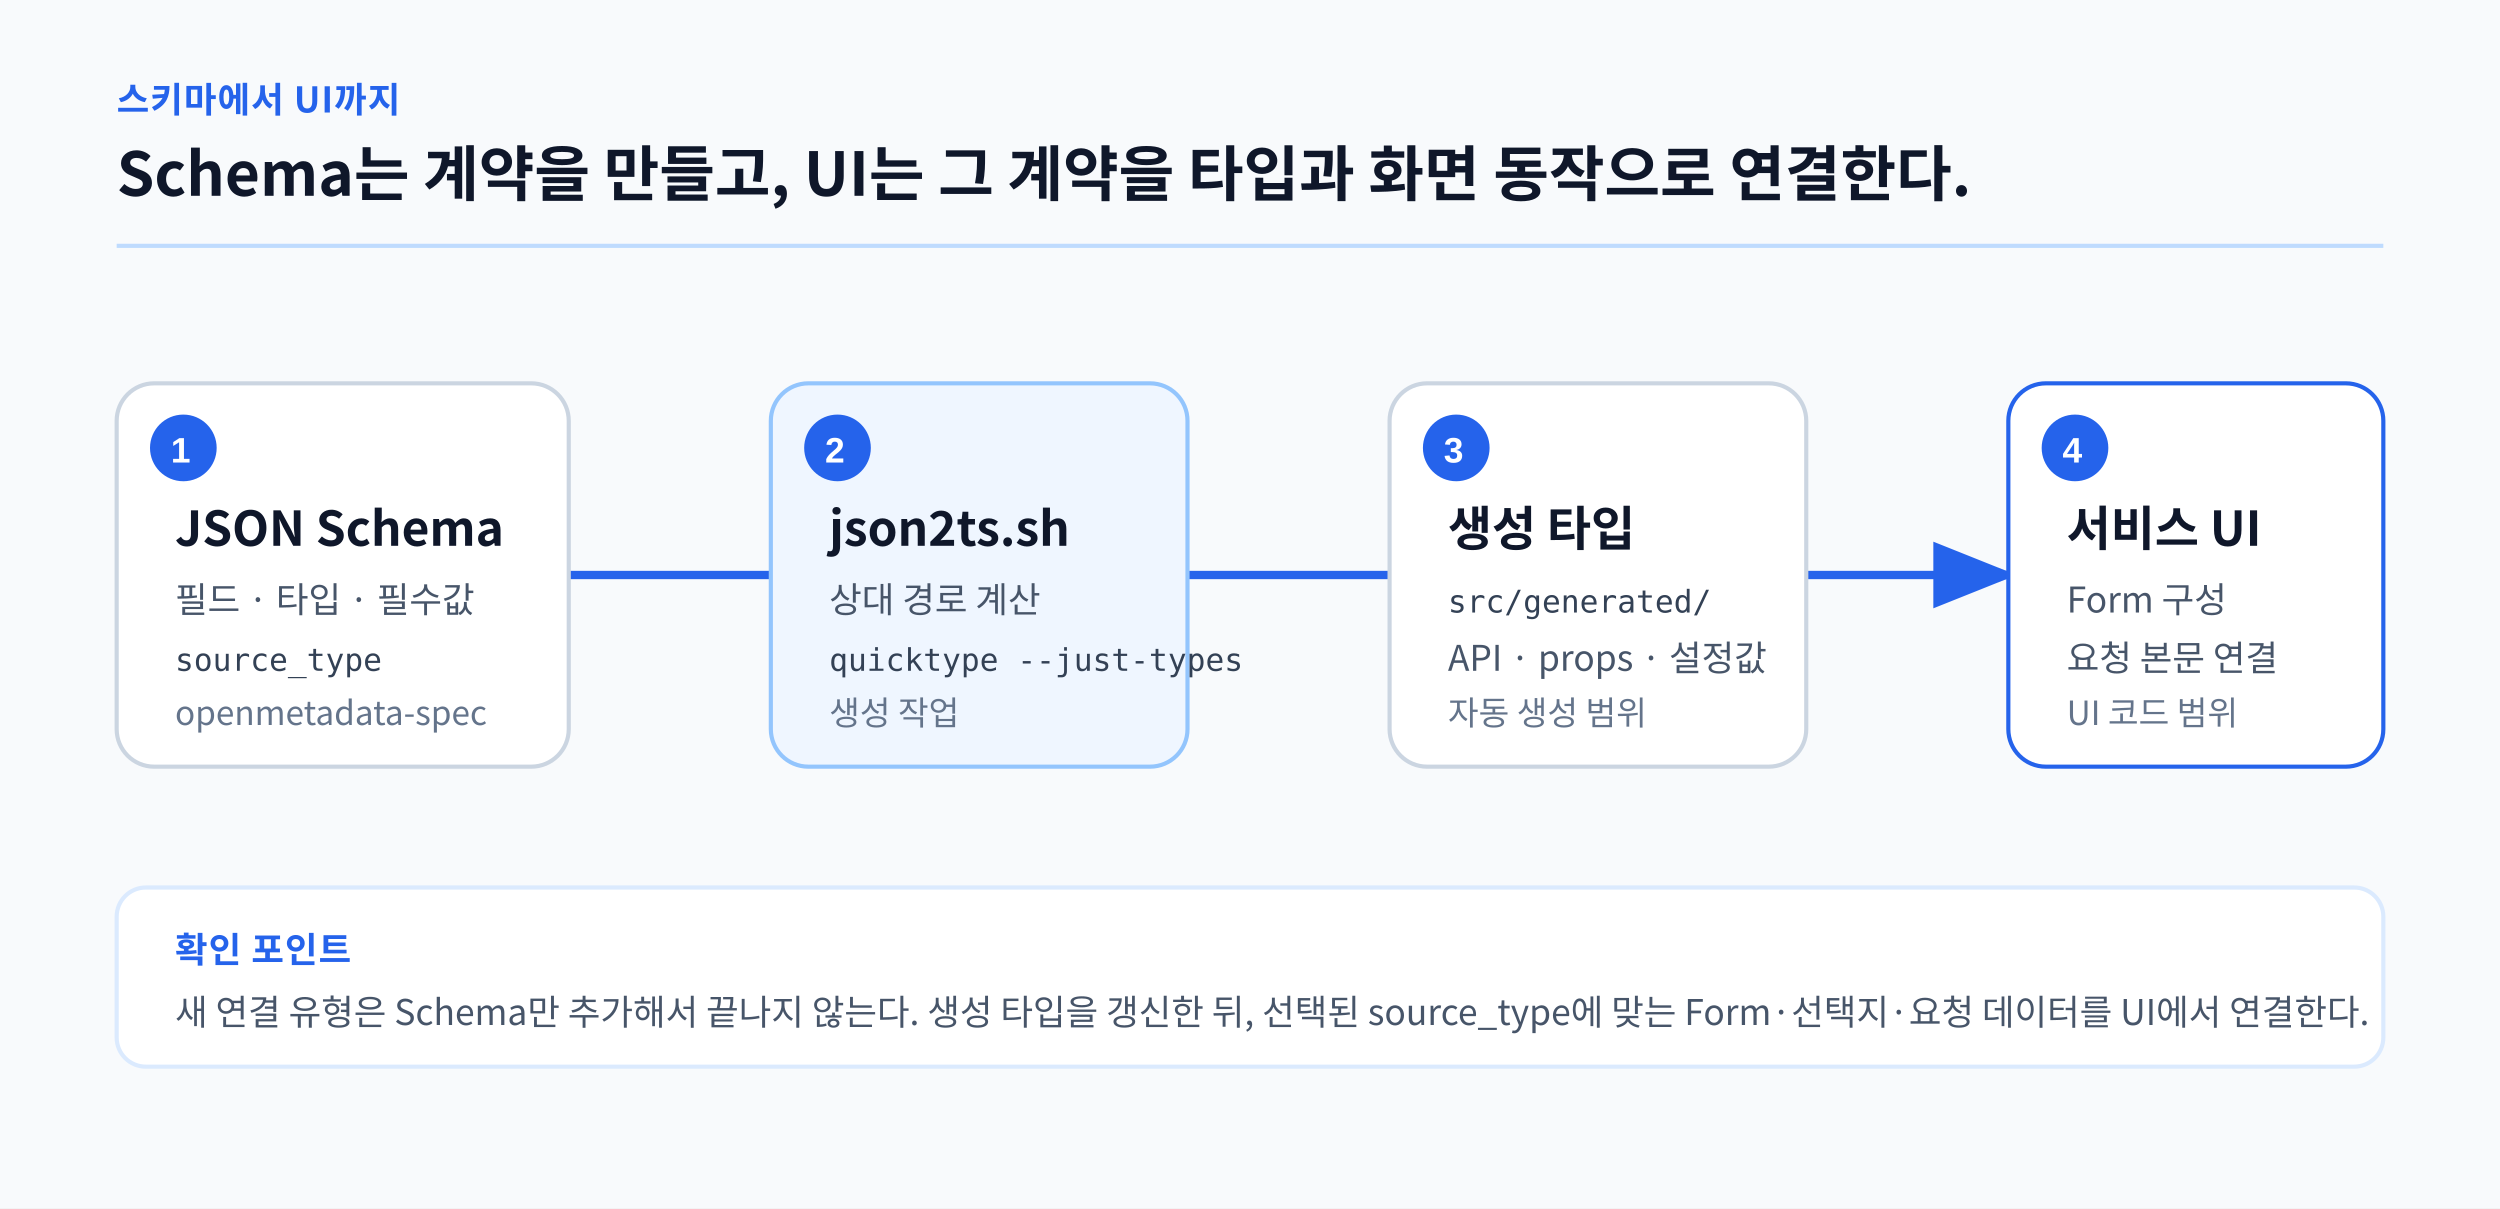
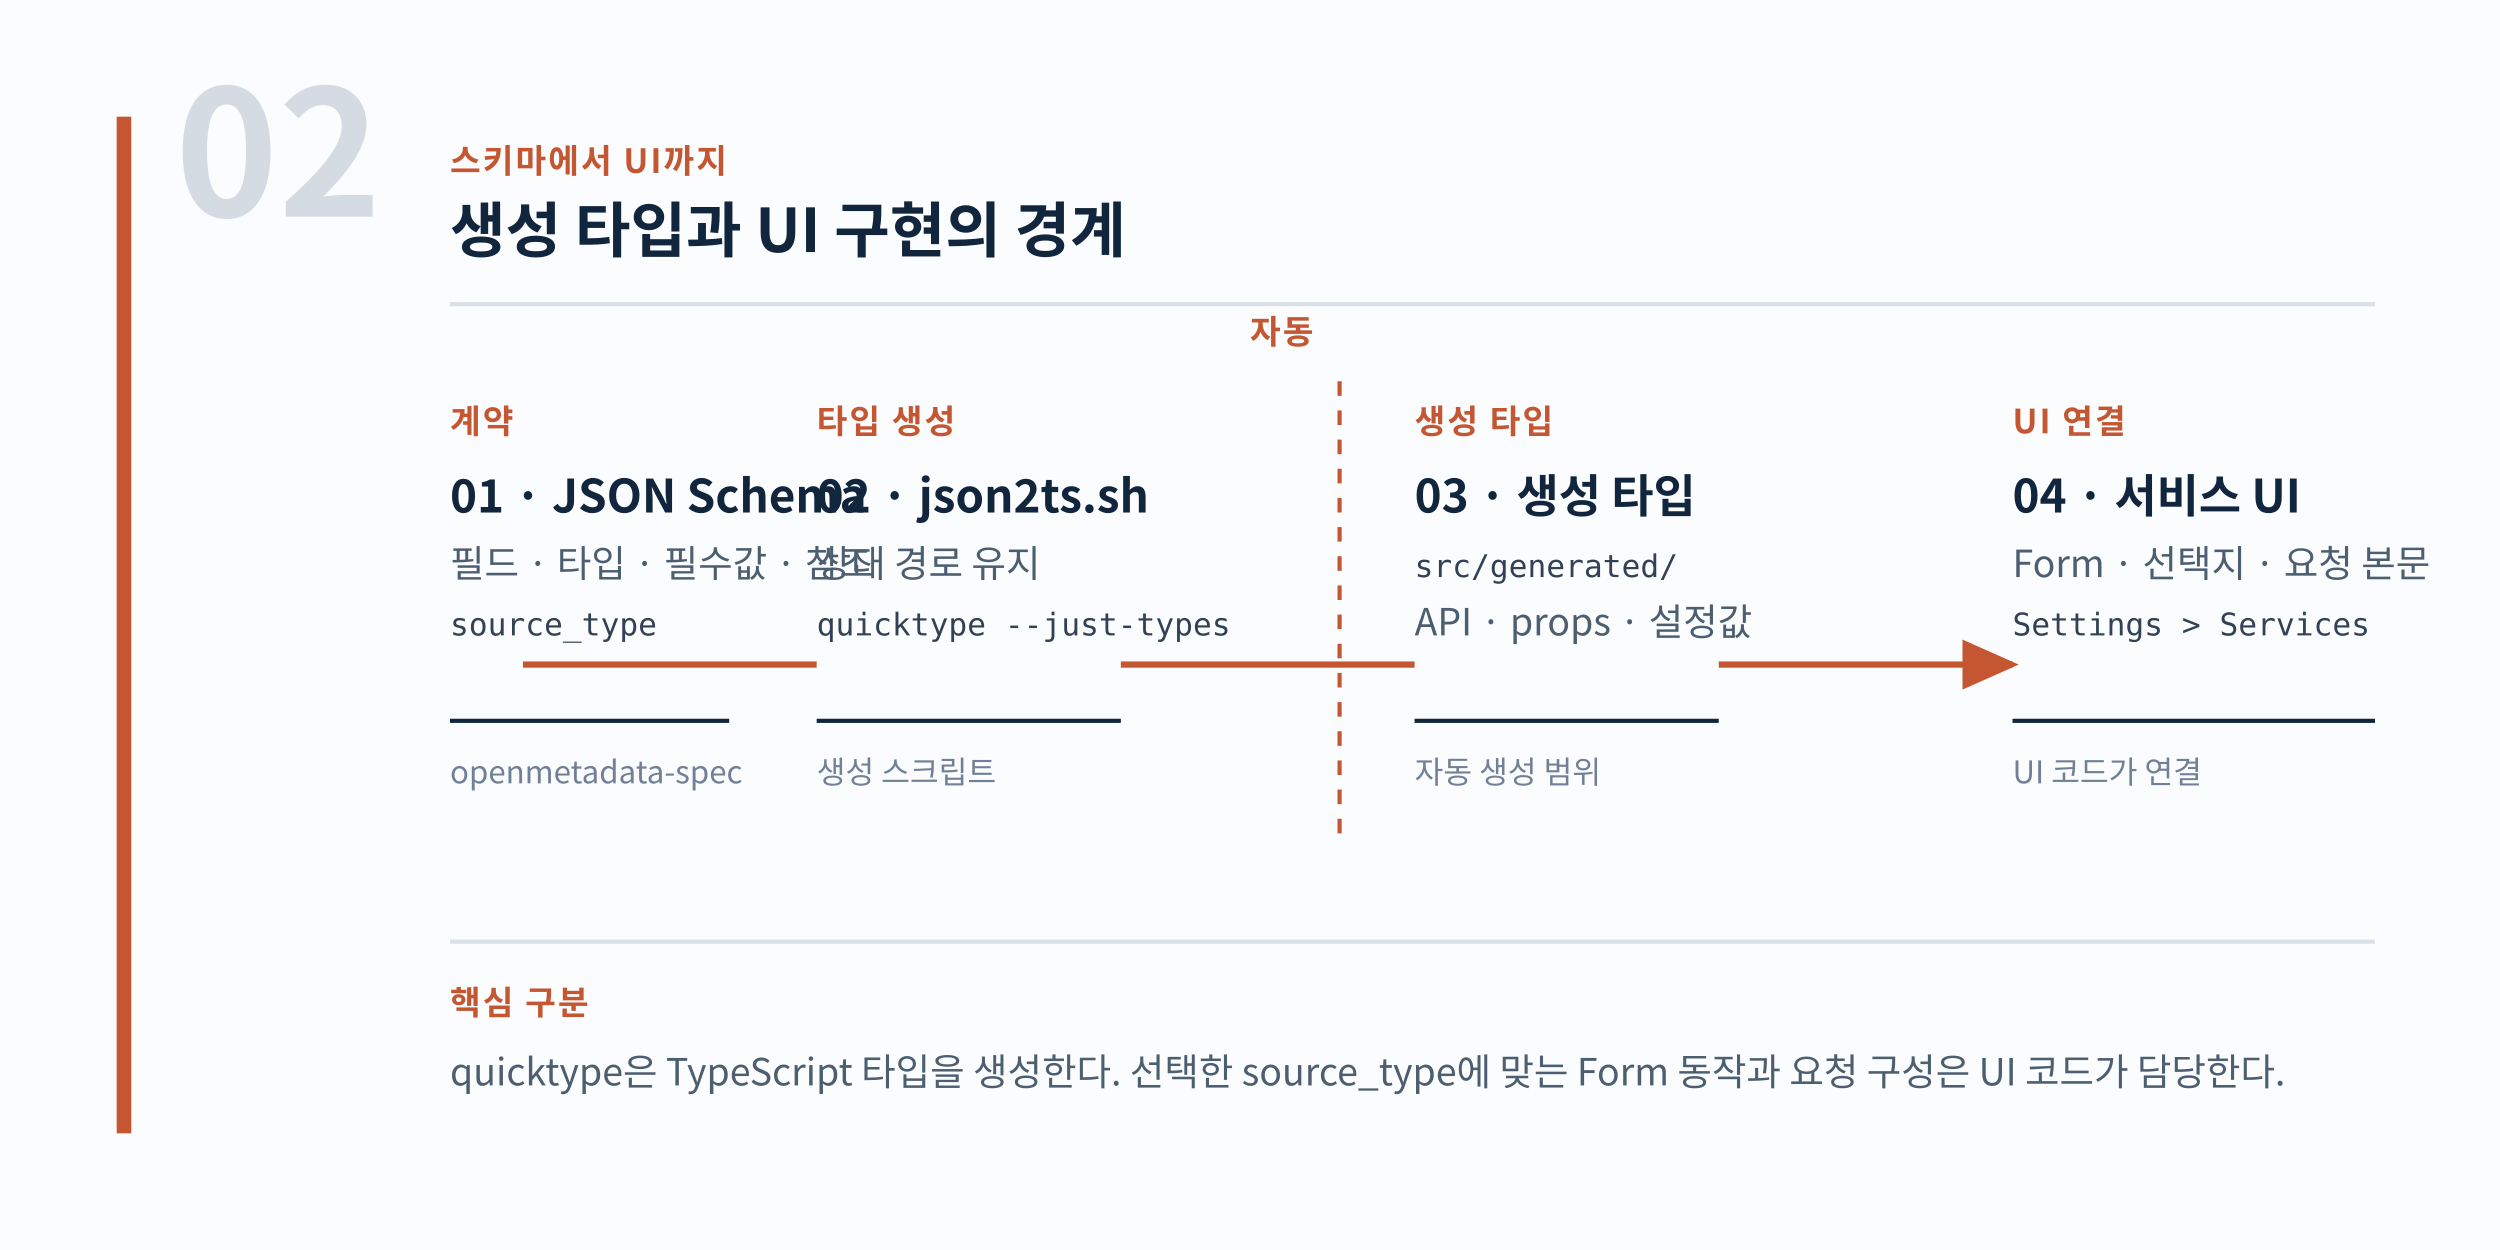
- <svg xmlns="http://www.w3.org/2000/svg" width="1200" height="580" viewBox="0 0 1200 580" role="img" aria-label="JSON Schema에서 생성 타입과 서비스 설정 UI까지의 연결 흐름">
+ <svg xmlns="http://www.w3.org/2000/svg" width="1200" height="600" viewBox="0 0 1200 600" role="img" aria-label="JSON Schema에서 생성 타입과 서비스 설정 UI까지의 경계와 흐름">
  <defs>
-     <marker id="arrow" markerWidth="11" markerHeight="11" refX="9" refY="4" orient="auto">
-       <path d="M0,0 L0,8 L10,4 z" fill="#2563eb" />
+     <marker id="arrow" markerWidth="10" markerHeight="10" refX="8" refY="4" orient="auto">
+       <path d="M0,0 L0,8 L9,4 z" fill="#c45732" />
    </marker>
    <style>
-       .title{font-family:'Apple SD Gothic Neo','Noto Sans CJK KR',Arial,sans-serif;font-size:29px;font-weight:700;fill:#0f172a}
-       .eyebrow{font-family:'Apple SD Gothic Neo','Noto Sans CJK KR',Arial,sans-serif;font-size:17px;font-weight:700;fill:#2563eb;letter-spacing:.5px}
-       .head{font-family:'Apple SD Gothic Neo','Noto Sans CJK KR',Arial,sans-serif;font-size:23px;font-weight:700;fill:#0f172a}
-       .body{font-family:'Apple SD Gothic Neo','Noto Sans CJK KR',Arial,sans-serif;font-size:17px;fill:#475569}
-       .mono{font-family:Menlo,Consolas,monospace;font-size:15px;fill:#334155}
-       .note{font-family:'Apple SD Gothic Neo','Noto Sans CJK KR',Arial,sans-serif;font-size:16px;fill:#64748b}
+       .n{font-family:'Apple SD Gothic Neo','Noto Sans CJK KR',Arial,sans-serif;fill:#d5dbe3;font-size:84px;font-weight:700}
+       .k{font-family:'Apple SD Gothic Neo','Noto Sans CJK KR',Arial,sans-serif;fill:#c45732;font-size:16px;font-weight:700;letter-spacing:1px}
+       .t{font-family:'Apple SD Gothic Neo','Noto Sans CJK KR',Arial,sans-serif;fill:#11253d;font-size:29px;font-weight:700}
+       .h{font-family:'Apple SD Gothic Neo','Noto Sans CJK KR',Arial,sans-serif;fill:#11253d;font-size:22px;font-weight:700}
+       .b{font-family:'Apple SD Gothic Neo','Noto Sans CJK KR',Arial,sans-serif;fill:#4c5e70;font-size:18px}
+       .m{font-family:Menlo,Consolas,monospace;fill:#334155;font-size:15px}
+       .s{font-family:'Apple SD Gothic Neo','Noto Sans CJK KR',Arial,sans-serif;fill:#718096;font-size:15px}
    </style>
  </defs>
-   <rect width="1200" height="580" fill="#f8fafc" />
-   <text x="56" y="54" class="eyebrow">스키마에서 UI까지</text>
-   <text x="56" y="94" class="title">Schema는 계약을 만들고, UI는 그 계약을 타입과 화면 동작으로 연결한다.</text>
-   <path d="M56 118 H1144" stroke="#bfdbfe" stroke-width="2" />
-   <path d="M273 276 H370 M570 276 H667 M867 276 H964" fill="none" stroke="#2563eb" stroke-width="4" marker-end="url(#arrow)" />
-   <rect x="56" y="184" width="217" height="184" rx="18" fill="#ffffff" stroke="#cbd5e1" stroke-width="2" />
-   <circle cx="88" cy="215" r="16" fill="#2563eb" />
-   <text x="82" y="222" font-family="Arial" font-size="17" font-weight="700" fill="#fff">1</text>
-   <text x="84" y="262" class="head">JSON Schema</text>
-   <text x="84" y="294" class="body">필드 · 타입 · 필수값</text>
-   <text x="84" y="322" class="mono">source_type</text>
-   <text x="84" y="348" class="note">openmetadata-spec</text>
-   <rect x="370" y="184" width="200" height="184" rx="18" fill="#eff6ff" stroke="#93c5fd" stroke-width="2" />
-   <circle cx="402" cy="215" r="16" fill="#2563eb" />
-   <text x="396" y="222" font-family="Arial" font-size="17" font-weight="700" fill="#fff">2</text>
-   <text x="398" y="262" class="head">json2ts.sh</text>
-   <text x="398" y="294" class="body">상대 경로 계산</text>
-   <text x="398" y="322" class="mono">quicktype --just-types</text>
-   <text x="398" y="348" class="note">생성 작업</text>
-   <rect x="667" y="184" width="200" height="184" rx="18" fill="#ffffff" stroke="#cbd5e1" stroke-width="2" />
-   <circle cx="699" cy="215" r="16" fill="#2563eb" />
-   <text x="693" y="222" font-family="Arial" font-size="17" font-weight="700" fill="#fff">3</text>
-   <text x="695" y="262" class="head">생성 타입</text>
-   <text x="695" y="294" class="mono">src/generated/</text>
-   <text x="695" y="322" class="body">API · props · 설정값</text>
-   <text x="695" y="348" class="note">자동 생성 범위</text>
-   <rect x="964" y="184" width="180" height="184" rx="18" fill="#ffffff" stroke="#2563eb" stroke-width="2" />
-   <circle cx="996" cy="215" r="16" fill="#2563eb" />
-   <text x="990" y="222" font-family="Arial" font-size="17" font-weight="700" fill="#fff">4</text>
-   <text x="992" y="262" class="head">서비스 UI</text>
-   <text x="992" y="294" class="body">Form 구성</text>
-   <text x="992" y="322" class="body">요청 본문 연결</text>
-   <text x="992" y="348" class="note">UI 코드 범위</text>
-   <rect x="56" y="426" width="1088" height="86" rx="14" fill="#ffffff" stroke="#dbeafe" stroke-width="2" />
-   <text x="84" y="462" class="eyebrow">확인 포인트</text>
-   <text x="84" y="492" class="body">새 연결 유형은 Schema만 추가해서 끝나지 않는다. 생성 타입을 갱신한 뒤, 선택된 source_type에 맞는 Form·선택지·요청 데이터를 UI에서 연결한다.</text>
+   <rect width="1200" height="600" fill="#fbfcfe" />
+   <rect x="56" y="56" width="7" height="488" fill="#c45732" />
+   <text x="84" y="104" class="n">02</text>
+   <text x="216" y="83" class="k">스키마에서 UI까지</text>
+   <text x="216" y="121" class="t">생성 타입과 UI 구현의 경계</text>
+   <path d="M216 146 H1140" stroke="#d9e0e8" stroke-width="2" />
+   <path d="M251 319 H392 M538 319 H679 M825 319 H966" fill="none" stroke="#c45732" stroke-width="3" marker-end="url(#arrow)" />
+   <text x="216" y="208" class="k">계약</text>
+   <text x="216" y="246" class="h">01 · JSON Schema</text>
+   <text x="216" y="277" class="b">필드 · 타입 · 필수값 · 참조</text>
+   <text x="216" y="305" class="m">source_type</text>
+   <path d="M216 346 H350" stroke="#11253d" stroke-width="2" />
+   <text x="216" y="376" class="s">openmetadata-spec</text>
+   <text x="392" y="208" class="k">타입 생성</text>
+   <text x="392" y="246" class="h">02 · json2ts.sh</text>
+   <text x="392" y="277" class="b">상대 경로 유지</text>
+   <text x="392" y="305" class="m">quicktype --just-types</text>
+   <path d="M392 346 H538" stroke="#11253d" stroke-width="2" />
+   <text x="392" y="376" class="s">생성 스크립트</text>
+   <path d="M643 183 V407" stroke="#c45732" stroke-width="2" stroke-dasharray="7 7" />
+   <text x="600" y="165" class="k">자동</text>
+   <text x="679" y="208" class="k">생성 타입</text>
+   <text x="679" y="246" class="h">03 · 생성 타입</text>
+   <text x="679" y="277" class="m">src/generated/</text>
+   <text x="679" y="305" class="b">API · props · 설정값</text>
+   <path d="M679 346 H825" stroke="#11253d" stroke-width="2" />
+   <text x="679" y="376" class="s">자동 생성 범위</text>
+   <text x="966" y="208" class="k">UI 연결</text>
+   <text x="966" y="246" class="h">04 · 서비스 UI</text>
+   <text x="966" y="277" class="b">Form · 선택지 · 요청 본문</text>
+   <text x="966" y="305" class="m">Settings &gt; Services</text>
+   <path d="M966 346 H1140" stroke="#11253d" stroke-width="2" />
+   <text x="966" y="376" class="s">UI 코드가 연결</text>
+   <path d="M216 452 H1140" stroke="#d9e0e8" stroke-width="2" />
+   <text x="216" y="487" class="k">핵심 구분</text>
+   <text x="216" y="521" class="b">quicktype은 TypeScript 타입을 생성한다. 선택한 source_type에 맞는 Form 동작과 요청 구성은 UI 코드가 담당한다.</text>
</svg>
